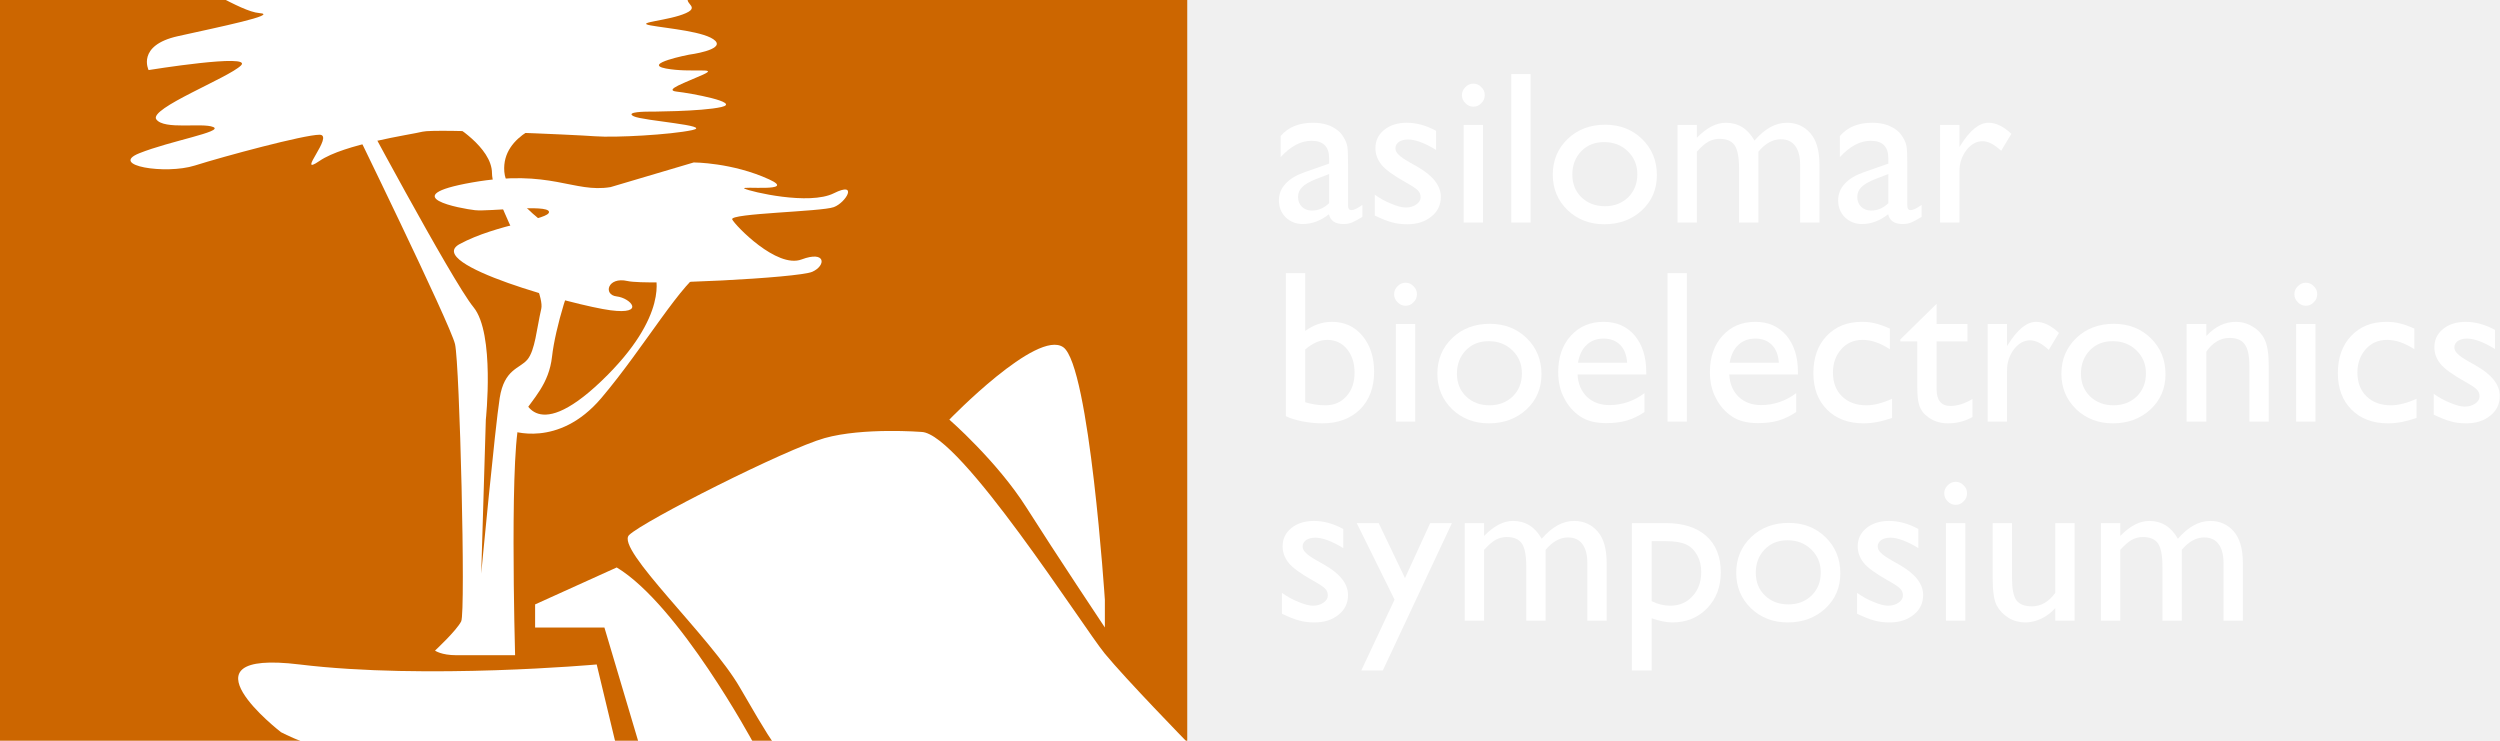
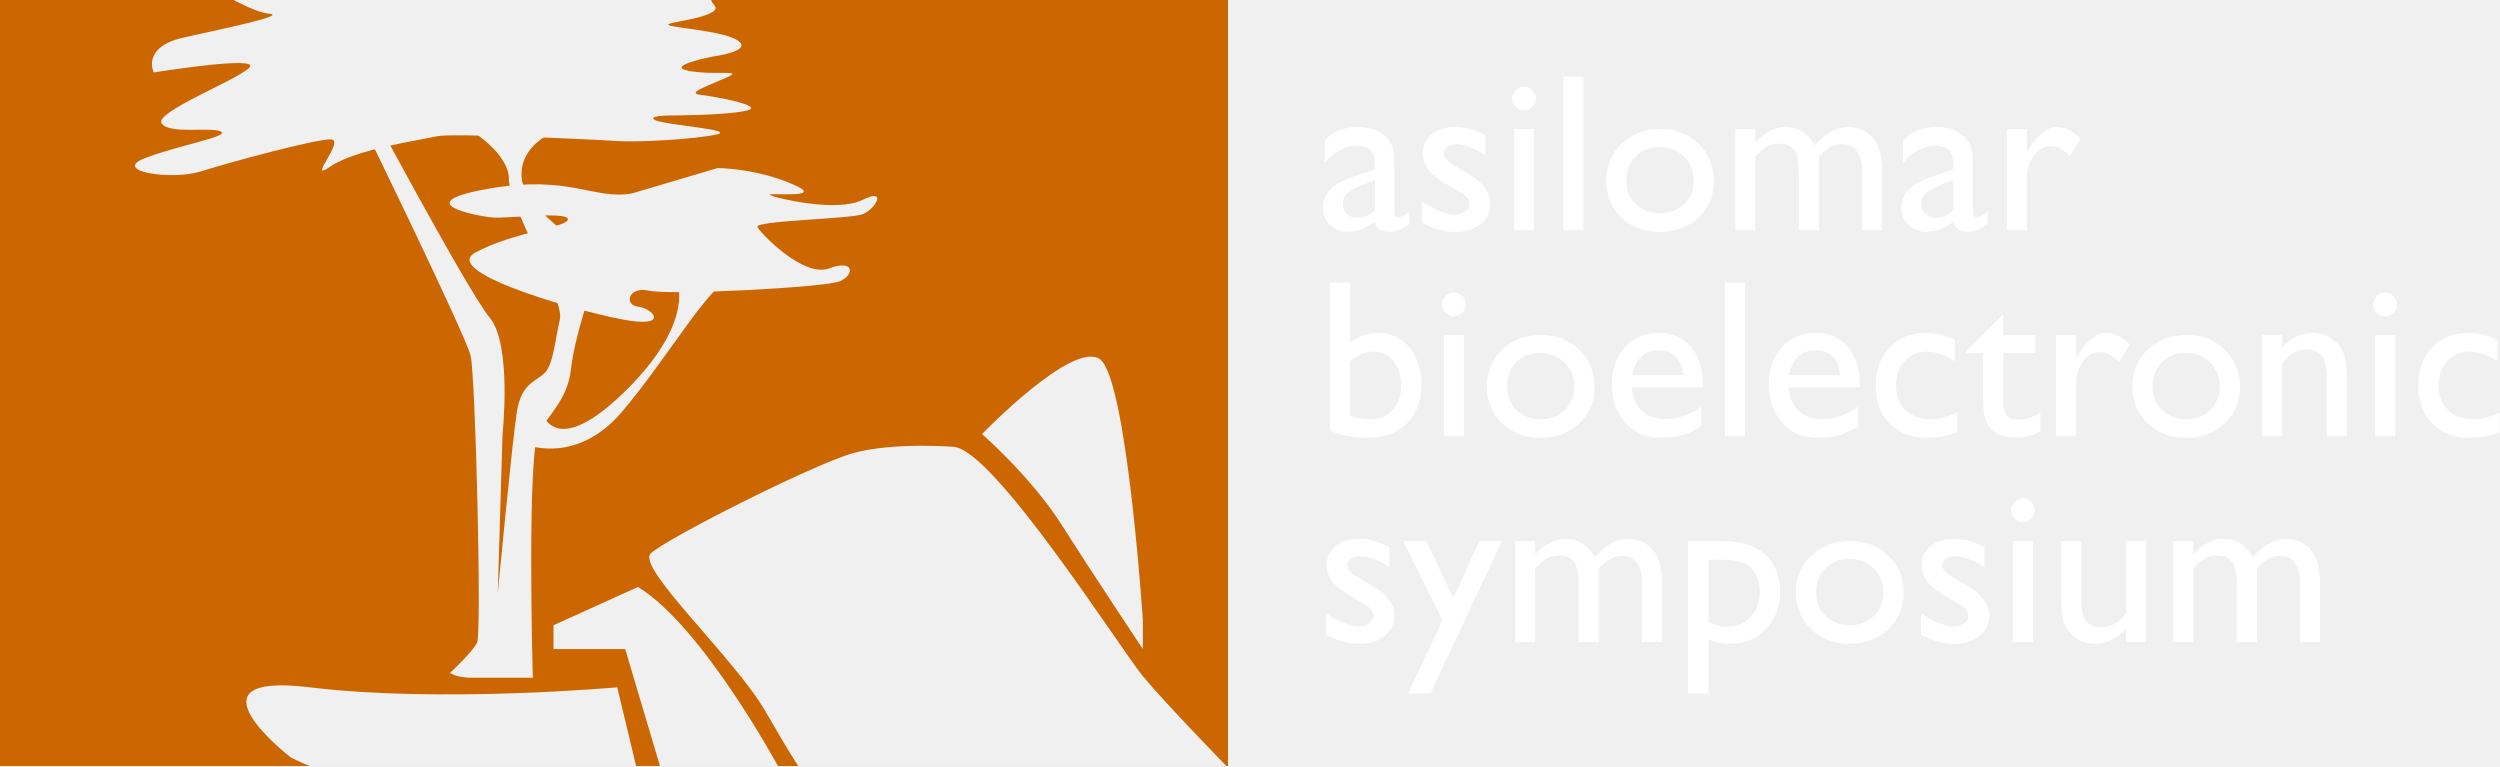
- <svg xmlns="http://www.w3.org/2000/svg" xmlns:xlink="http://www.w3.org/1999/xlink" version="1.1" width="1623.50" height="481.00" viewBox="54.00 50.00 1623.50 481.00">
+ <svg xmlns="http://www.w3.org/2000/svg" xmlns:xlink="http://www.w3.org/1999/xlink" version="1.1" width="1569.50" height="481.00" viewBox="54.00 50.00 1569.50 481.00">
  <defs>
    <clipPath id="clip_1">
      <path transform="matrix(1,0,0,-1,0,586)" d="M0 586H1710V0H0Z" />
    </clipPath>
    <path id="font_2_69" d="M.345 .271V.08C.345 .064 .35 .057 .361 .057 .372 .057 .388 .065 .411 .081V.026C.391 .014 .375 .005 .363 0 .35-.005 .338-.007 .324-.007 .286-.007 .264 .008 .257 .038 .219 .008 .179-.007 .136-.007 .105-.007 .079 .004 .058 .024 .037 .045 .027 .071 .027 .102 .027 .131 .037 .156 .057 .178 .078 .201 .107 .218 .144 .231L.258 .271V.295C.258 .349 .231 .376 .177 .376 .128 .376 .081 .351 .035 .301V.398C.07 .439 .119 .459 .184 .459 .233 .459 .271 .446 .301 .421 .311 .413 .319 .402 .327 .388 .335 .375 .34 .361 .342 .348 .344 .334 .345 .309 .345 .271M.258 .089V.223L.198 .2C.168 .188 .147 .176 .134 .163 .122 .151 .115 .136 .115 .118 .115 .099 .121 .084 .133 .072 .145 .061 .16 .055 .179 .055 .208 .055 .234 .066 .258 .089Z" fill="#ffffff" />
    <path id="font_2_87" d="M.041 .032V.128C.066 .11 .092 .096 .118 .086 .144 .075 .166 .069 .184 .069 .203 .069 .219 .074 .232 .083 .245 .092 .252 .103 .252 .116 .252 .129 .248 .139 .239 .148 .23 .157 .212 .169 .183 .185 .126 .217 .088 .245 .071 .267 .053 .29 .044 .315 .044 .342 .044 .376 .057 .404 .084 .426 .111 .448 .146 .459 .188 .459 .232 .459 .277 .447 .323 .422V.334C.271 .366 .227 .382 .194 .382 .177 .382 .163 .378 .152 .371 .142 .363 .136 .354 .136 .342 .136 .331 .141 .321 .151 .312 .16 .302 .177 .291 .201 .277L.233 .259C.308 .217 .345 .17 .345 .118 .345 .082 .331 .051 .302 .028 .273 .004 .236-.008 .191-.008 .164-.008 .14-.005 .12 .001 .099 .006 .073 .017 .041 .032Z" fill="#ffffff" />
    <path id="font_2_77" d="M.109 .639C.124 .639 .136 .634 .146 .623 .157 .613 .162 .601 .162 .586 .162 .572 .157 .559 .146 .549 .136 .538 .124 .533 .109 .533 .095 .533 .083 .539 .073 .549 .062 .56 .057 .572 .057 .586 .057 .6 .062 .612 .073 .623 .083 .633 .095 .639 .109 .639M.065 .449H.154V0H.065V.449Z" fill="#ffffff" />
    <path id="font_2_80" d="M.065 .683H.154V0H.065V.683Z" fill="#ffffff" />
    <path id="font_2_83" d="M.278 .45C.346 .45 .403 .428 .448 .384 .493 .34 .516 .285 .516 .218 .516 .153 .493 .099 .447 .056 .401 .014 .344-.008 .274-.008 .207-.008 .15 .014 .105 .057 .06 .101 .037 .155 .037 .22 .037 .286 .06 .341 .106 .385 .151 .428 .209 .45 .278 .45M.273 .37C.23 .37 .195 .356 .168 .328 .141 .3 .127 .264 .127 .221 .127 .178 .141 .143 .169 .116 .197 .089 .233 .075 .277 .075 .32 .075 .356 .089 .384 .116 .412 .144 .426 .179 .426 .222 .426 .265 .411 .3 .382 .328 .353 .356 .317 .37 .273 .37Z" fill="#ffffff" />
    <path id="font_2_81" d="M.431 .326V0H.342V.251C.342 .301 .335 .335 .322 .355 .308 .375 .285 .385 .252 .385 .233 .385 .216 .38 .201 .372 .185 .363 .168 .348 .148 .326V0H.059V.449H.148V.39C.193 .436 .237 .459 .281 .459 .338 .459 .382 .432 .413 .377 .461 .432 .51 .459 .562 .459 .606 .459 .642 .443 .67 .411 .698 .379 .712 .331 .712 .265V0H.623V.267C.623 .304 .615 .333 .6 .353 .585 .373 .563 .383 .534 .383 .497 .383 .463 .364 .431 .326Z" fill="#ffffff" />
    <path id="font_2_86" d="M.158 .449V.347L.163 .355C.206 .424 .249 .459 .292 .459 .326 .459 .361 .442 .397 .408L.35 .33C.319 .359 .291 .374 .264 .374 .236 .374 .211 .36 .19 .333 .169 .305 .158 .273 .158 .235V0H.069V.449H.158Z" fill="#ffffff" />
    <path id="font_2_70" d="M.059 .683H.148V.417C.186 .445 .227 .459 .271 .459 .328 .459 .375 .438 .411 .395 .447 .352 .465 .296 .465 .229 .465 .157 .443 .099 .4 .056 .357 .014 .299-.008 .227-.008 .198-.008 .168-.005 .135 .001 .103 .008 .078 .015 .059 .025V.683M.148 .332V.089C.178 .08 .209 .075 .241 .075 .281 .075 .313 .089 .338 .117 .363 .145 .375 .181 .375 .225 .375 .27 .363 .306 .34 .334 .317 .362 .286 .376 .249 .376 .216 .376 .182 .361 .148 .332Z" fill="#ffffff" />
    <path id="font_2_73" d="M.446 .217H.13C.132 .174 .147 .14 .173 .114 .2 .089 .234 .076 .276 .076 .334 .076 .389 .094 .438 .131V.044C.411 .026 .384 .013 .357 .005 .33-.003 .298-.007 .262-.007 .213-.007 .173 .003 .142 .024 .111 .045 .087 .072 .069 .107 .05 .142 .041 .182 .041 .228 .041 .296 .06 .352 .099 .395 .138 .438 .188 .459 .25 .459 .31 .459 .357 .438 .393 .396 .428 .354 .446 .298 .446 .228V.217M.132 .271H.358C.356 .306 .345 .334 .326 .353 .307 .372 .282 .382 .25 .382 .218 .382 .192 .372 .172 .353 .151 .334 .138 .306 .132 .271Z" fill="#ffffff" />
    <path id="font_2_71" d="M.4 .105V.017C.355 .001 .312-.008 .269-.008 .199-.008 .143 .013 .101 .055 .059 .097 .038 .153 .038 .223 .038 .293 .058 .351 .099 .394 .14 .437 .193 .459 .26 .459 .283 .459 .304 .457 .322 .452 .34 .448 .363 .44 .39 .428V.333C.345 .362 .304 .376 .265 .376 .225 .376 .192 .362 .167 .334 .141 .305 .128 .269 .128 .226 .128 .18 .142 .143 .17 .116 .198 .089 .235 .075 .282 .075 .316 .075 .356 .085 .4 .105Z" fill="#ffffff" />
    <path id="font_2_88" d="M0 .378 .167 .542V.449H.309V.369H.167V.149C.167 .098 .188 .072 .231 .072 .263 .072 .297 .083 .332 .104V.021C.298 .002 .261-.008 .22-.008 .18-.008 .146 .004 .119 .028 .11 .035 .103 .043 .098 .052 .092 .061 .087 .073 .084 .087 .08 .102 .078 .129 .078 .17V.369H0V.378Z" fill="#ffffff" />
    <path id="font_2_82" d="M.152 .449V.394C.192 .437 .237 .459 .287 .459 .315 .459 .341 .452 .365 .437 .389 .423 .408 .403 .42 .378 .433 .352 .439 .312 .439 .257V0H.35V.257C.35 .303 .343 .335 .329 .355 .315 .375 .292 .385 .259 .385 .217 .385 .181 .364 .152 .322V0H.061V.449H.152Z" fill="#ffffff" />
    <path id="font_2_93" d="M.338 .449H.438L.12-.229H.021L.174 .097 0 .449H.101L.222 .196 .338 .449Z" fill="#ffffff" />
    <path id="font_2_84" d="M.057-.229V.449H.213C.293 .449 .355 .429 .399 .39 .444 .35 .466 .294 .466 .223 .466 .156 .445 .1 .403 .057 .361 .014 .308-.008 .243-.008 .215-.008 .183-.001 .148 .011V-.229H.057M.211 .366H.148V.09C.175 .076 .204 .069 .234 .069 .276 .069 .31 .084 .336 .113 .363 .142 .376 .179 .376 .224 .376 .254 .37 .279 .357 .302 .345 .324 .328 .341 .306 .351 .284 .361 .253 .366 .211 .366Z" fill="#ffffff" />
    <path id="font_2_89" d="M.349 0V.058C.33 .037 .309 .021 .284 .009 .26-.002 .236-.008 .212-.008 .184-.008 .157-.001 .134 .013 .11 .028 .092 .047 .079 .071 .067 .095 .061 .136 .061 .192V.449H.15V.193C.15 .146 .157 .113 .17 .094 .184 .076 .207 .066 .241 .066 .284 .066 .319 .087 .349 .128V.449H.438V0H.349Z" fill="#ffffff" />
+     <mask id="cut" maskUnits="userSpaceOnUse" x="54" y="50" width="1569.5" height="481">
+       <path transform="matrix(1,0,0,-1,0,586)" d="M54 536H825V55H54Z" fill="#ffffff" />
+       <path transform="matrix(1,0,0,-1,771.5,439.5)" d="M0 0C0 0-10 152-27 164-44 176-101 117-101 117-101 117-70 90-51 60-32 30 0-18 0-18" fill="#000000" />
+       <path transform="matrix(1,0,0,-1,652.5,330.5)" d="M0 0C0 0-38 3-63-4-88-11-181-58-190-67-199-76-137-133-118-166-99-199-96.5-201.5-96.5-201.5H172.5C172.5-201.5 133-161 119-144 105-127 25-1 0 0" fill="#000000" />
+       <path transform="matrix(1,0,0,-1,454.5,418.5)" d="M0 0-53-24V-39H-8L14-113 88.5-113.5C88.5-113.5 40.5-24.5 0 0" fill="#000000" />
+       <path transform="matrix(1,0,0,-1,453.6201,532.001)" d="M0 0-12.12 50.501C-12.12 50.501-123.12 40.501-205.12 50.501-287.12 60.501-217.12 6.501-217.12 6.501-217.12 6.501-212.141 3.834-202.601-.001" fill="#000000" />
+       <path transform="matrix(1,0,0,-1,280.5,125.5)" d="M0 0C0 0 66-135 69-148 72-161 76-322 73-328 70-334 56-347 56-347 56-347 60-350 70-350H108C108-350 104-207 112-195 120-183 130-174 132-156 134-138 144-104 151-95 158-86 103-61 101-36 99-11 132-3 132-3L67-5C67-5 93-20 93-37 93-54 128-112 125-125 122-138 121-152 116-158 111-164 101-164 98-183 95-202 86-297 86-297L89-197C89-197 95-141 81-124 67-107 3 13 3 13Z" fill="#000000" />
+       <path transform="matrix(1,0,0,-1,479.5,228.5)" d="M0 0C0 0 10-26-35-69-80-112-86-78-86-78L-94-101C-94-101-63-113-35-80-7-47 18-3 33 4 48 11 0 0 0 0" fill="#000000" />
+       <path transform="matrix(1,0,0,-1,303.5,46.5)" d="M0 0 49 2C49 2 83 15 91 15 99 15 126 2 142 2 158 2 215 7 202 1 189-5 207-7 196-12 185-17 162-18 173-20 184-22 209-24 215-30 221-36 198-39 198-39 198-39 167-45 183-48 199-51 218-47 207-52 196-57 181-62 190-63 199-64 232-70 219-73 206-76 171-76 171-76 171-76 156-76 162-79 168-82 214-85 200-88 186-91 150-93 137-92 124-91 33-87 25-89 17-91-26-97-42-108-58-119-32-91-42-91-52-91-104-105-123-111-142-117-179-111-159-103-139-95-104-89-111-86-118-83-143-88-148-81-153-74-101-54-93-46-85-38-153-49-153-49-153-49-161-33-134-27-107-21-68-13-81-12-94-11-121 9-136 10-151 11-138 20-132 20-126 20-24-8 0 0" fill="#000000" />
+       <path transform="matrix(1,0,0,-1,504.5,155.5)" d="M0 0C0 0 25 0 49-11 67.741-19.589 29-15 33-17 37-19 75-28 91-20 107-12 99-26 91-29 83-32 23-33 25-37 27-41 54-69 70-63 86-57 86-67 77-71 68-75-30-80-43-77-56-74-59-86-50-87-41-88-31-99-54-96-77-93-176-66-152-53-128-40-93-37-94-32-95-27-133-32-142-31-151-30-195-22-144-13-93-4-78-20-54-16Z" fill="#000000" />
+     </mask>
  </defs>
  <g>
-     <path transform="matrix(1,0,0,-1,0,586)" d="M54 536H825V55H54Z" fill="#cc6600" />
+     <g mask="url(#cut)">
+       <path transform="matrix(1,0,0,-1,0,586)" d="M54 536H825V55H54Z" fill="#cc6600" />
+     </g>
    <g clip-path="url(#clip_1)">
-       <path transform="matrix(1,0,0,-1,771.5,439.5)" d="M0 0C0 0-10 152-27 164-44 176-101 117-101 117-101 117-70 90-51 60-32 30 0-18 0-18" fill="#ffffff" />
-       <path transform="matrix(1,0,0,-1,652.5,330.5)" d="M0 0C0 0-38 3-63-4-88-11-181-58-190-67-199-76-137-133-118-166-99-199-96.5-201.5-96.5-201.5H172.5C172.5-201.5 133-161 119-144 105-127 25-1 0 0" fill="#ffffff" />
-       <path transform="matrix(1,0,0,-1,454.5,418.5)" d="M0 0-53-24V-39H-8L14-113 88.5-113.5C88.5-113.5 40.5-24.5 0 0" fill="#ffffff" />
-       <path transform="matrix(1,0,0,-1,453.6201,532.001)" d="M0 0-12.12 50.501C-12.12 50.501-123.12 40.501-205.12 50.501-287.12 60.501-217.12 6.501-217.12 6.501-217.12 6.501-212.141 3.834-202.601-.001" fill="#ffffff" />
-       <path transform="matrix(1,0,0,-1,280.5,125.5)" d="M0 0C0 0 66-135 69-148 72-161 76-322 73-328 70-334 56-347 56-347 56-347 60-350 70-350H108C108-350 104-207 112-195 120-183 130-174 132-156 134-138 144-104 151-95 158-86 103-61 101-36 99-11 132-3 132-3L67-5C67-5 93-20 93-37 93-54 128-112 125-125 122-138 121-152 116-158 111-164 101-164 98-183 95-202 86-297 86-297L89-197C89-197 95-141 81-124 67-107 3 13 3 13Z" fill="#ffffff" />
-       <path transform="matrix(1,0,0,-1,479.5,228.5)" d="M0 0C0 0 10-26-35-69-80-112-86-78-86-78L-94-101C-94-101-63-113-35-80-7-47 18-3 33 4 48 11 0 0 0 0" fill="#ffffff" />
-       <path transform="matrix(1,0,0,-1,303.5,46.5)" d="M0 0 49 2C49 2 83 15 91 15 99 15 126 2 142 2 158 2 215 7 202 1 189-5 207-7 196-12 185-17 162-18 173-20 184-22 209-24 215-30 221-36 198-39 198-39 198-39 167-45 183-48 199-51 218-47 207-52 196-57 181-62 190-63 199-64 232-70 219-73 206-76 171-76 171-76 171-76 156-76 162-79 168-82 214-85 200-88 186-91 150-93 137-92 124-91 33-87 25-89 17-91-26-97-42-108-58-119-32-91-42-91-52-91-104-105-123-111-142-117-179-111-159-103-139-95-104-89-111-86-118-83-143-88-148-81-153-74-101-54-93-46-85-38-153-49-153-49-153-49-161-33-134-27-107-21-68-13-81-12-94-11-121 9-136 10-151 11-138 20-132 20-126 20-24-8 0 0" fill="#ffffff" />
-       <path transform="matrix(1,0,0,-1,504.5,155.5)" d="M0 0C0 0 25 0 49-11 67.741-19.589 29-15 33-17 37-19 75-28 91-20 107-12 99-26 91-29 83-32 23-33 25-37 27-41 54-69 70-63 86-57 86-67 77-71 68-75-30-80-43-77-56-74-59-86-50-87-41-88-31-99-54-96-77-93-176-66-152-53-128-40-93-37-94-32-95-27-133-32-142-31-151-30-195-22-144-13-93-4-78-20-54-16Z" fill="#ffffff" />
-     </g>
+ 
+ 
+ 
+ 
+ 
+ 
+ 
+ 
+ </g>
    <use data-text="a" xlink:href="#font_2_69" transform="matrix(141.1452,0,0,-141.1452,880.7187,194.5015)" />
    <use data-text="s" xlink:href="#font_2_87" transform="matrix(141.1452,0,0,-141.1452,940.9877,194.5015)" />
    <use data-text="i" xlink:href="#font_2_77" transform="matrix(141.1452,0,0,-141.1452,995.3286,194.5015)" />
    <use data-text="l" xlink:href="#font_2_80" transform="matrix(141.1452,0,0,-141.1452,1026.239,194.5015)" />
    <use data-text="o" xlink:href="#font_2_83" transform="matrix(141.1452,0,0,-141.1452,1057.15,194.5015)" />
    <use data-text="m" xlink:href="#font_2_81" transform="matrix(141.1452,0,0,-141.1452,1135.062,194.5015)" />
    <use data-text="a" xlink:href="#font_2_69" transform="matrix(141.1452,0,0,-141.1452,1243.885,194.5015)" />
    <use data-text="r" xlink:href="#font_2_86" transform="matrix(141.1452,0,0,-141.1452,1304.154,194.5015)" />
    <use data-text="b" xlink:href="#font_2_70" transform="matrix(141.1452,0,0,-141.1452,880.7187,323.7905)" />
    <use data-text="i" xlink:href="#font_2_77" transform="matrix(141.1452,0,0,-141.1452,951.2913,323.7905)" />
    <use data-text="o" xlink:href="#font_2_83" transform="matrix(141.1452,0,0,-141.1452,982.2021,323.7905)" />
    <use data-text="e" xlink:href="#font_2_73" transform="matrix(141.1452,0,0,-141.1452,1060.114,323.7905)" />
    <use data-text="l" xlink:href="#font_2_80" transform="matrix(141.1452,0,0,-141.1452,1127.723,323.7905)" />
    <use data-text="e" xlink:href="#font_2_73" transform="matrix(141.1452,0,0,-141.1452,1158.634,323.7905)" />
    <use data-text="c" xlink:href="#font_2_71" transform="matrix(141.1452,0,0,-141.1452,1226.242,323.7905)" />
    <use data-text="t" xlink:href="#font_2_88" transform="matrix(141.1452,0,0,-141.1452,1288.064,323.7905)" />
    <use data-text="r" xlink:href="#font_2_86" transform="matrix(141.1452,0,0,-141.1452,1335.065,323.7905)" />
    <use data-text="o" xlink:href="#font_2_83" transform="matrix(141.1452,0,0,-141.1452,1387.444,323.7905)" />
    <use data-text="n" xlink:href="#font_2_82" transform="matrix(141.1452,0,0,-141.1452,1465.356,323.7905)" />
    <use data-text="i" xlink:href="#font_2_77" transform="matrix(141.1452,0,0,-141.1452,1535.929,323.7905)" />
    <use data-text="c" xlink:href="#font_2_71" transform="matrix(141.1452,0,0,-141.1452,1566.84,323.7905)" />
    <use data-text="s" xlink:href="#font_2_87" transform="matrix(141.1452,0,0,-141.1452,1628.661,323.7905)" />
    <use data-text="s" xlink:href="#font_2_87" transform="matrix(141.1452,0,0,-141.1452,880.7187,453.0795)" />
    <use data-text="y" xlink:href="#font_2_93" transform="matrix(141.1452,0,0,-141.1452,935.0596,453.0795)" />
    <use data-text="m" xlink:href="#font_2_81" transform="matrix(141.1452,0,0,-141.1452,996.8812,453.0795)" />
    <use data-text="p" xlink:href="#font_2_84" transform="matrix(141.1452,0,0,-141.1452,1105.704,453.0795)" />
    <use data-text="o" xlink:href="#font_2_83" transform="matrix(141.1452,0,0,-141.1452,1176.277,453.0795)" />
    <use data-text="s" xlink:href="#font_2_87" transform="matrix(141.1452,0,0,-141.1452,1254.189,453.0795)" />
    <use data-text="i" xlink:href="#font_2_77" transform="matrix(141.1452,0,0,-141.1452,1308.53,453.0795)" />
    <use data-text="u" xlink:href="#font_2_89" transform="matrix(141.1452,0,0,-141.1452,1339.441,453.0795)" />
    <use data-text="m" xlink:href="#font_2_81" transform="matrix(141.1452,0,0,-141.1452,1410.013,453.0795)" />
  </g>
</svg>
